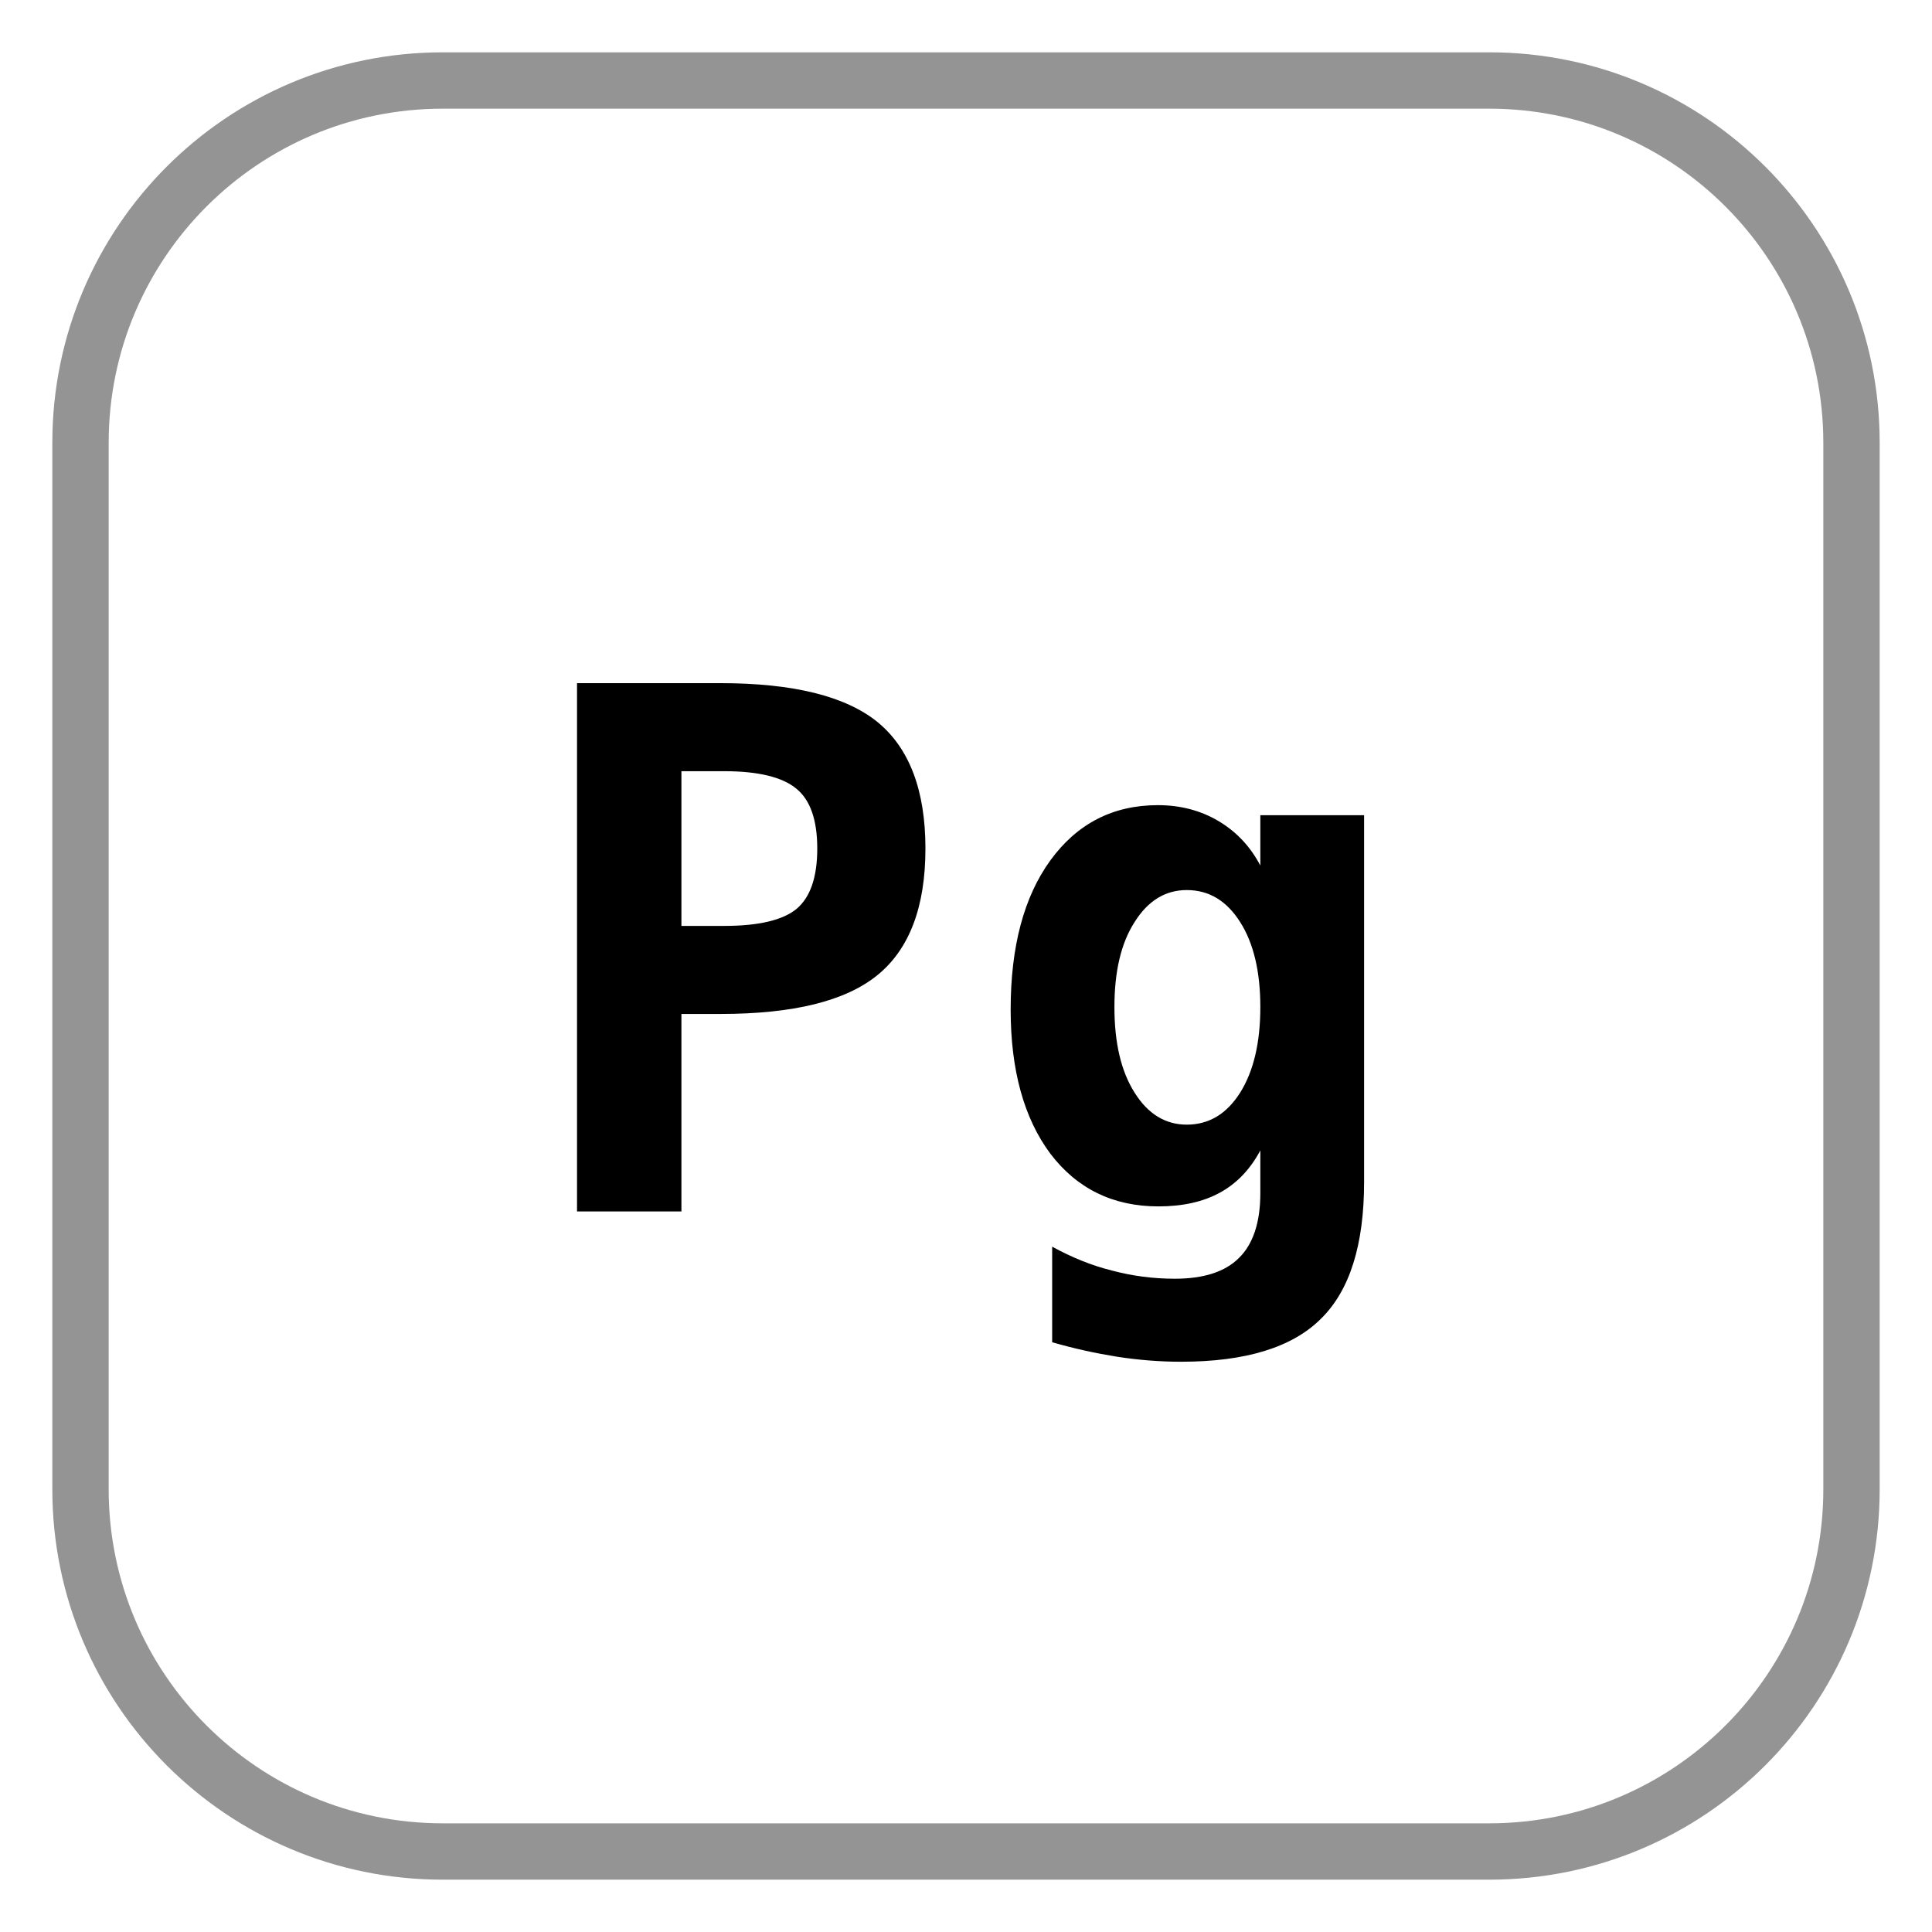
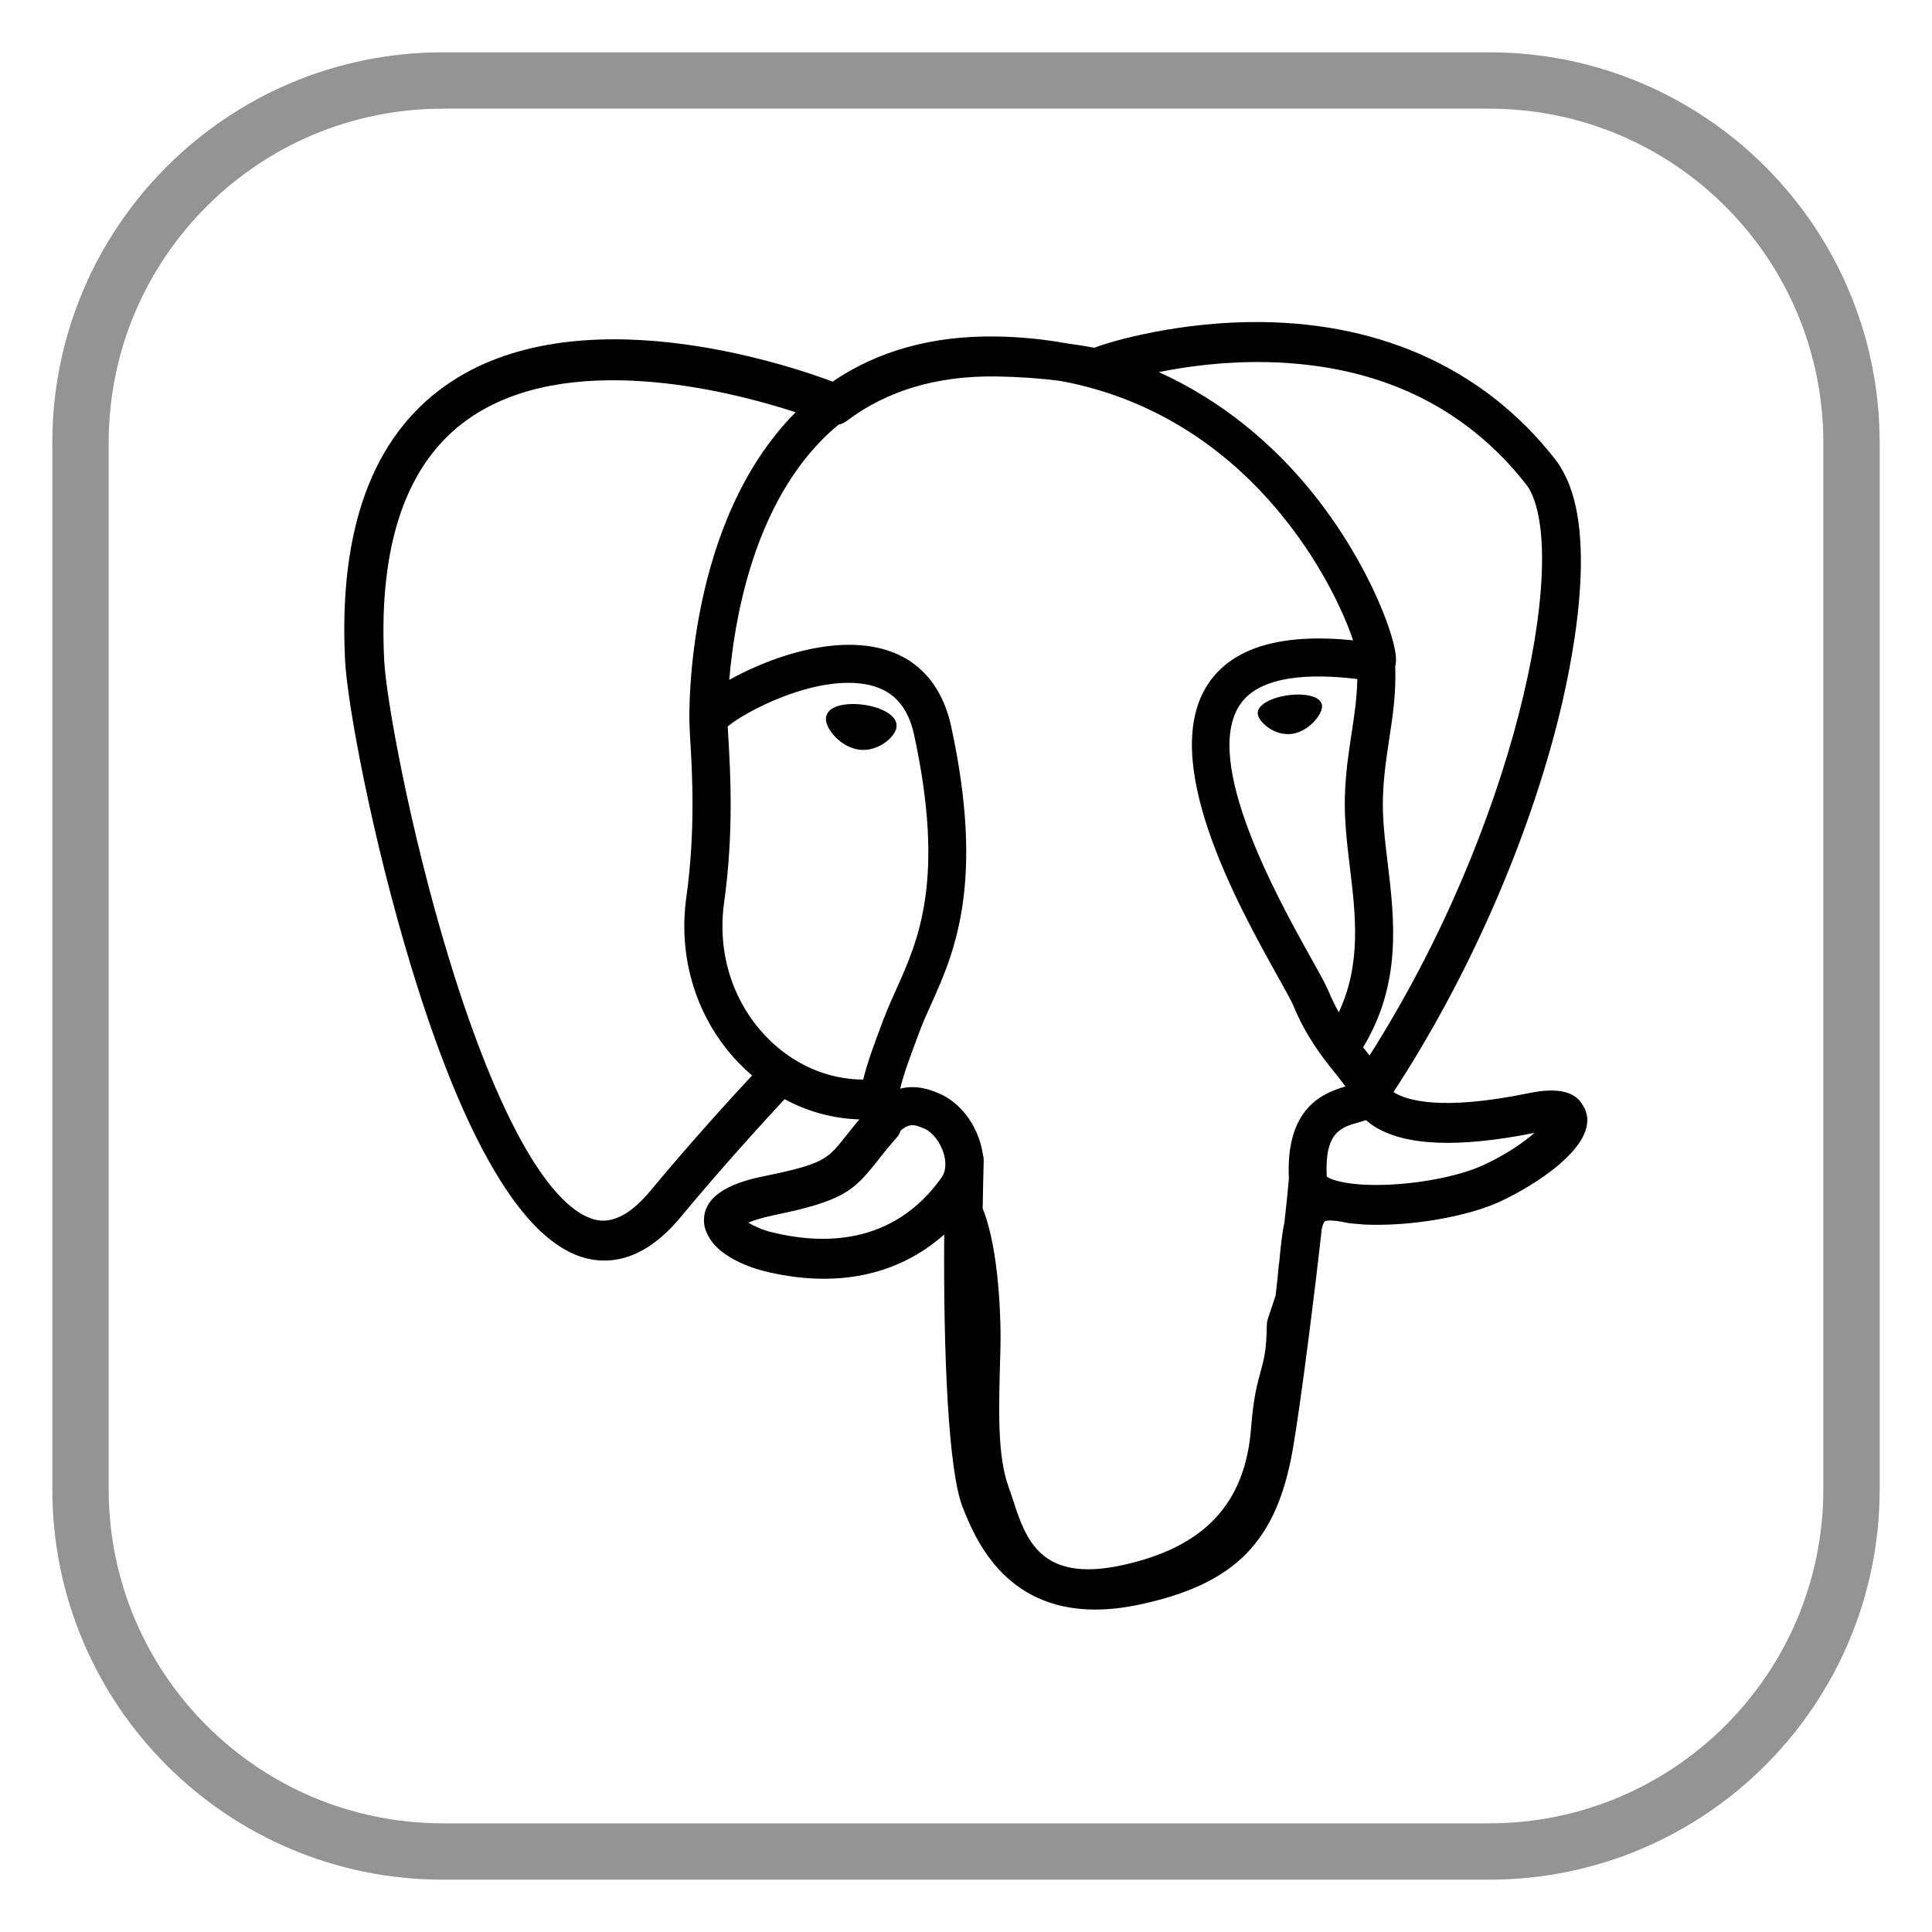
<svg xmlns="http://www.w3.org/2000/svg" viewBox="0 0 48 48" fill="currentColor" aria-hidden="true">
  <rect x="2" y="2" width="44" height="44" rx="9" fill="none" stroke="currentColor" stroke-width="1.4" opacity="0.42" />
-   <text x="24" y="30.1" text-anchor="middle" font-family="'JetBrains Mono',ui-monospace,monospace" font-size="18" font-weight="600" letter-spacing="0.5" fill="currentColor">Pg</text>
+   <g transform="translate(8 8) scale(1.333)">
+     <path d="M23.559 14.723a.527.527 0 0 0-.056-.119c-.139-.263-.477-.342-1.007-.232-1.653.341-2.293.131-2.526-.019 1.342-2.048 2.445-4.522 3.041-6.83.271-1.051.798-3.524.122-4.732a1.564 1.564 0 0 0-.151-.235C21.693.909 19.801.025 17.51.001c-1.495-.016-2.771.346-3.116.479a9.449 9.449 0 0 0-.516-.082 8.044 8.044 0 0 0-1.311-.128c-1.182-.018-2.204.264-3.05.841-.857-.321-4.789-1.645-7.222.079C.936 2.153.309 3.873.43 6.304c.041.818.507 3.334 1.242 5.744.46 1.506.939 2.702 1.433 3.582.553.994 1.126 1.593 1.714 1.79.447.149 1.133.144 1.858-.728.801-.964 1.59-1.826 1.945-2.207.435.235.906.362 1.39.377a.057.057 0 0 0 0.0.004 11.031 11.031 0 0 0-.247.305c-.339.43-.409.52-1.5.744-.31.064-1.134.234-1.146.811-.003.122.033.231.092.327.227.423.922.61 1.015.633 1.335.334 2.504.092 3.371-.679-.017 2.231.077 4.417.345 5.087.221.553.762 1.905 2.469 1.904.251 0 .526-.029.83-.094 1.782-.382 2.556-1.17 2.855-2.906.15-.871.402-2.875.539-4.101.017-.07.036-.121.057-.136.001-.001.07-.047.427.031a.367.367 0 0 0 .044.007l.254.022.015.001c.847.038 1.911-.143 2.531-.431.644-.299 1.806-1.032 1.595-1.67zM2.371 11.877c-.744-2.436-1.178-4.885-1.212-5.572-.109-2.171.417-3.683 1.562-4.493 1.837-1.299 4.84-.541 6.108-.13-.003.003-.007.006-.01.009-2.024 2.044-1.976 5.536-1.971 5.75-0.0.082.007.199.016.359.035.587.1 1.68-.073 2.918-.161 1.15.194 2.276.973 3.089.081.084.165.163.252.237-.347.371-1.1 1.193-1.903 2.158-.568.682-.96.552-1.089.509-.392-.131-.813-.587-1.238-1.322-.48-.839-.964-2.032-1.415-3.513zm6.007 5.087c-.171-.043-.327-.113-.432-.177.089-.039.237-.09.483-.141 1.283-.264 1.482-.451 1.914-1.0.099-.126.212-.269.367-.443a.355.355 0 0 0 .074-.13c.171-.151.272-.11.437-.042.156.065.308.26.369.475.029.102.062.294-.045.444-.904 1.266-2.222 1.249-3.168 1.013zm2.094-3.988-.052.141c-.133.357-.257.688-.333 1.003-.667-.002-1.317-.287-1.81-.802-.628-.655-.913-1.566-.782-2.5.183-1.308.115-2.447.079-3.059-.005-.086-.009-.161-.012-.22.296-.262 1.666-.996 2.643-.772.446.102.718.406.831.928.585 2.704.077 3.831-.33 4.736-.084.187-.163.363-.231.545zm7.364 4.572c-.017.177-.036.376-.062.596l-.146.438a.355.355 0 0 0-.018.108c-.006.475-.054.649-.115.869-.063.229-.135.489-.179 1.058-.11 1.414-.878 2.227-2.417 2.557-1.516.325-1.784-.497-2.021-1.222a6.582 6.582 0 0 0-.077-.227c-.215-.586-.191-1.412-.157-2.555.017-.561-.025-1.901-.33-2.646.004-.293.011-.591.019-.892a.353.353 0 0 0-.015-.113 1.493 1.493 0 0 0-.044-.208c-.123-.428-.421-.787-.78-.935-.142-.059-.404-.167-.718-.087.067-.276.183-.588.309-.925l.053-.142c.059-.16.134-.326.213-.501.426-.948 1.011-2.245.377-5.177-.237-1.098-1.03-1.634-2.232-1.51-.721.075-1.38.365-1.709.532a5.672 5.672 0 0 0-.196.104c.092-1.106.439-3.174 1.736-4.482a4.031 4.031 0 0 1 .303-.276.353.353 0 0 0 .145-.064c.752-.571 1.694-.851 2.802-.833.409.007.802.034 1.174.081 1.939.354 3.244 1.447 4.036 2.383.814.962 1.255 1.931 1.431 2.454-1.323-.135-2.223.127-2.68.779-.993 1.419.543 4.173 1.281 5.496.135.243.252.452.289.541.24.583.551.971.779 1.255.07.087.137.171.189.245-.401.116-1.121.383-1.055 1.717-.012.156-.042.447-.083.815-.046.208-.07.46-.099.766zm.89-1.621c-.041-.832.269-.918.597-1.01a2.857 2.857 0 0 0 .135-.041 1.202 1.202 0 0 0 .134.103c.57.377 1.582.421 3.007.134-.202.177-.519.399-.953.601-.41.19-1.096.333-1.747.364-.72.034-1.086-.081-1.172-.151zm.57-9.271c-.006.351-.054.669-.105 1.002-.055.358-.112.727-.126 1.176-.014.437.04.891.093 1.33.107.887.216 1.8-.207 2.701a3.527 3.527 0 0 1-.188-.386c-.053-.128-.167-.333-.325-.616-.616-1.104-2.057-3.69-1.319-4.745.38-.543 1.341-.566 2.178-.463zm.228 7.014a12.376 12.376 0 0 0-.085-.107l-.035-.044c.726-1.2.584-2.386.458-3.438-.052-.432-.101-.84-.088-1.223.013-.406.067-.754.118-1.091.064-.415.129-.844.111-1.351.013-.053.019-.116.012-.19-.046-.485-.6-1.938-1.729-3.253-.608-.707-1.49-1.497-2.689-2.039.525-.107 1.233-.203 2.024-.186 2.051.046 3.675.814 4.824 2.282a.908.908 0 0 1 .067.1c.723 1.356-.276 6.275-2.987 10.54zm-8.817-6.116c-.025.179-.309.422-.621.422a.582.582 0 0 1-.081-.006c-.187-.026-.377-.144-.506-.316-.046-.06-.12-.178-.105-.284.005-.04.026-.099.092-.149.118-.089.352-.123.61-.087.316.044.643.194.611.419zm7.931-.411c.011.079-.049.201-.153.31-.068.072-.212.196-.408.223a.546.546 0 0 1-.075.005c-.293 0-.541-.234-.561-.372-.024-.176.264-.311.561-.352.297-.041.611.009.636.185z" />
+   </g>
</svg>
